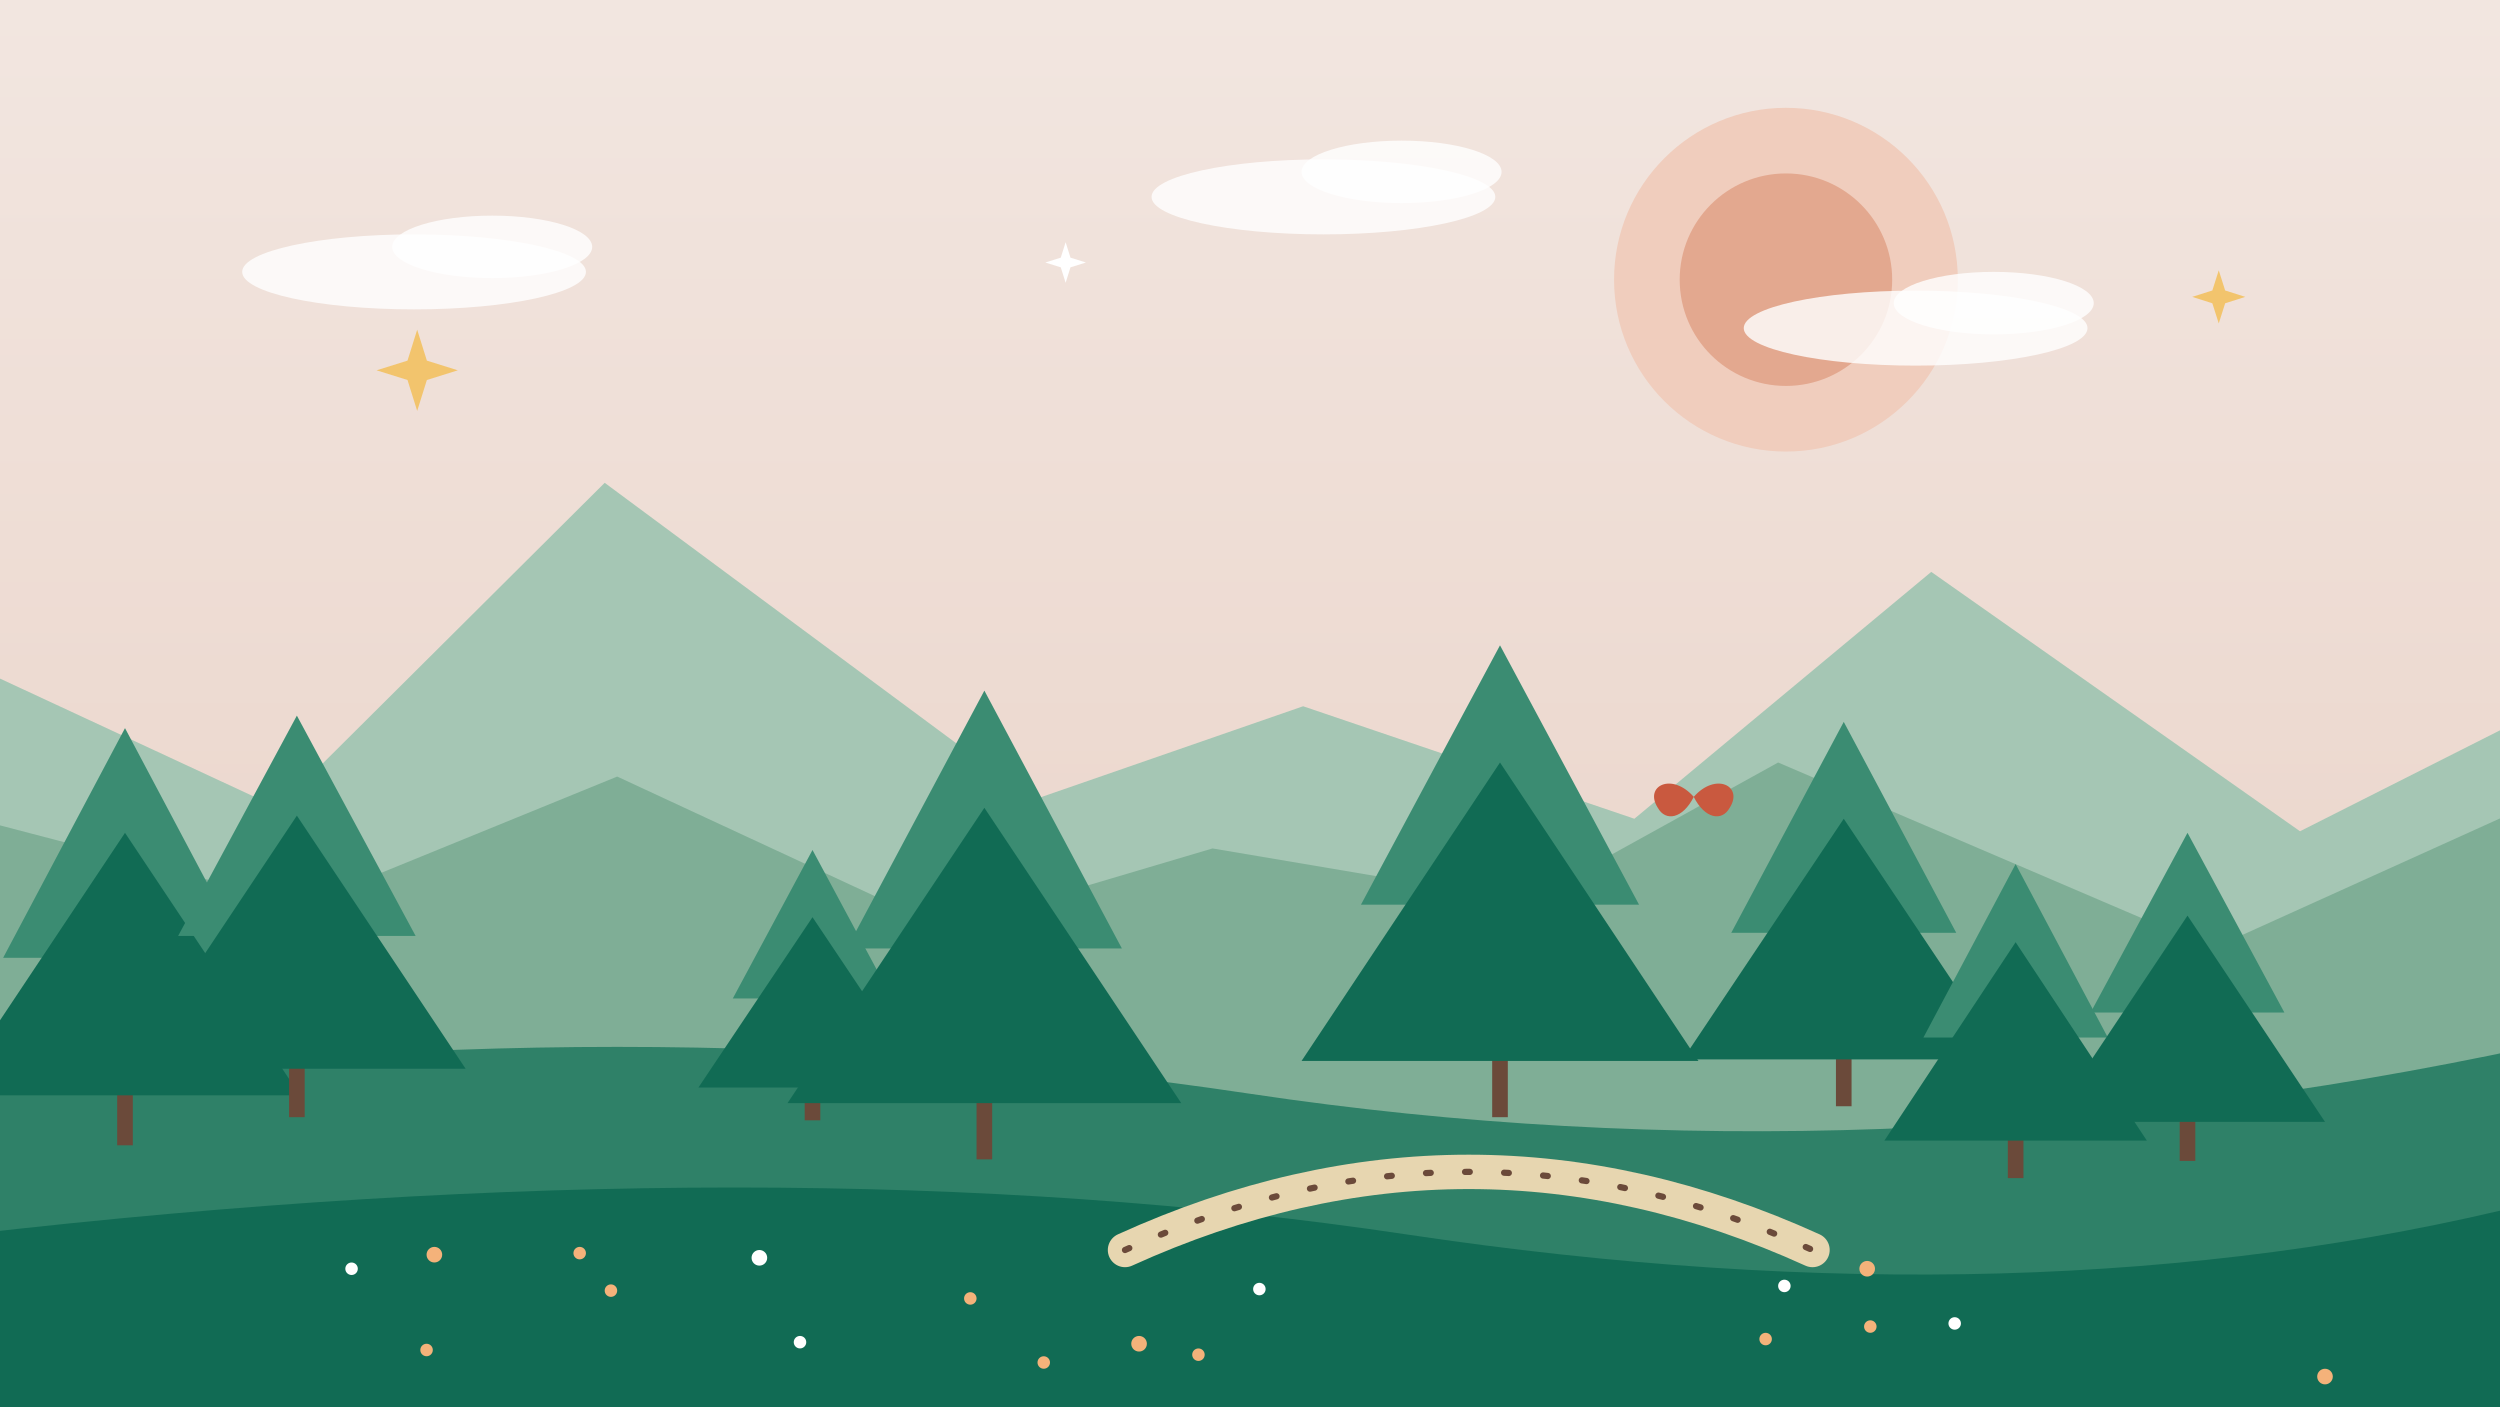
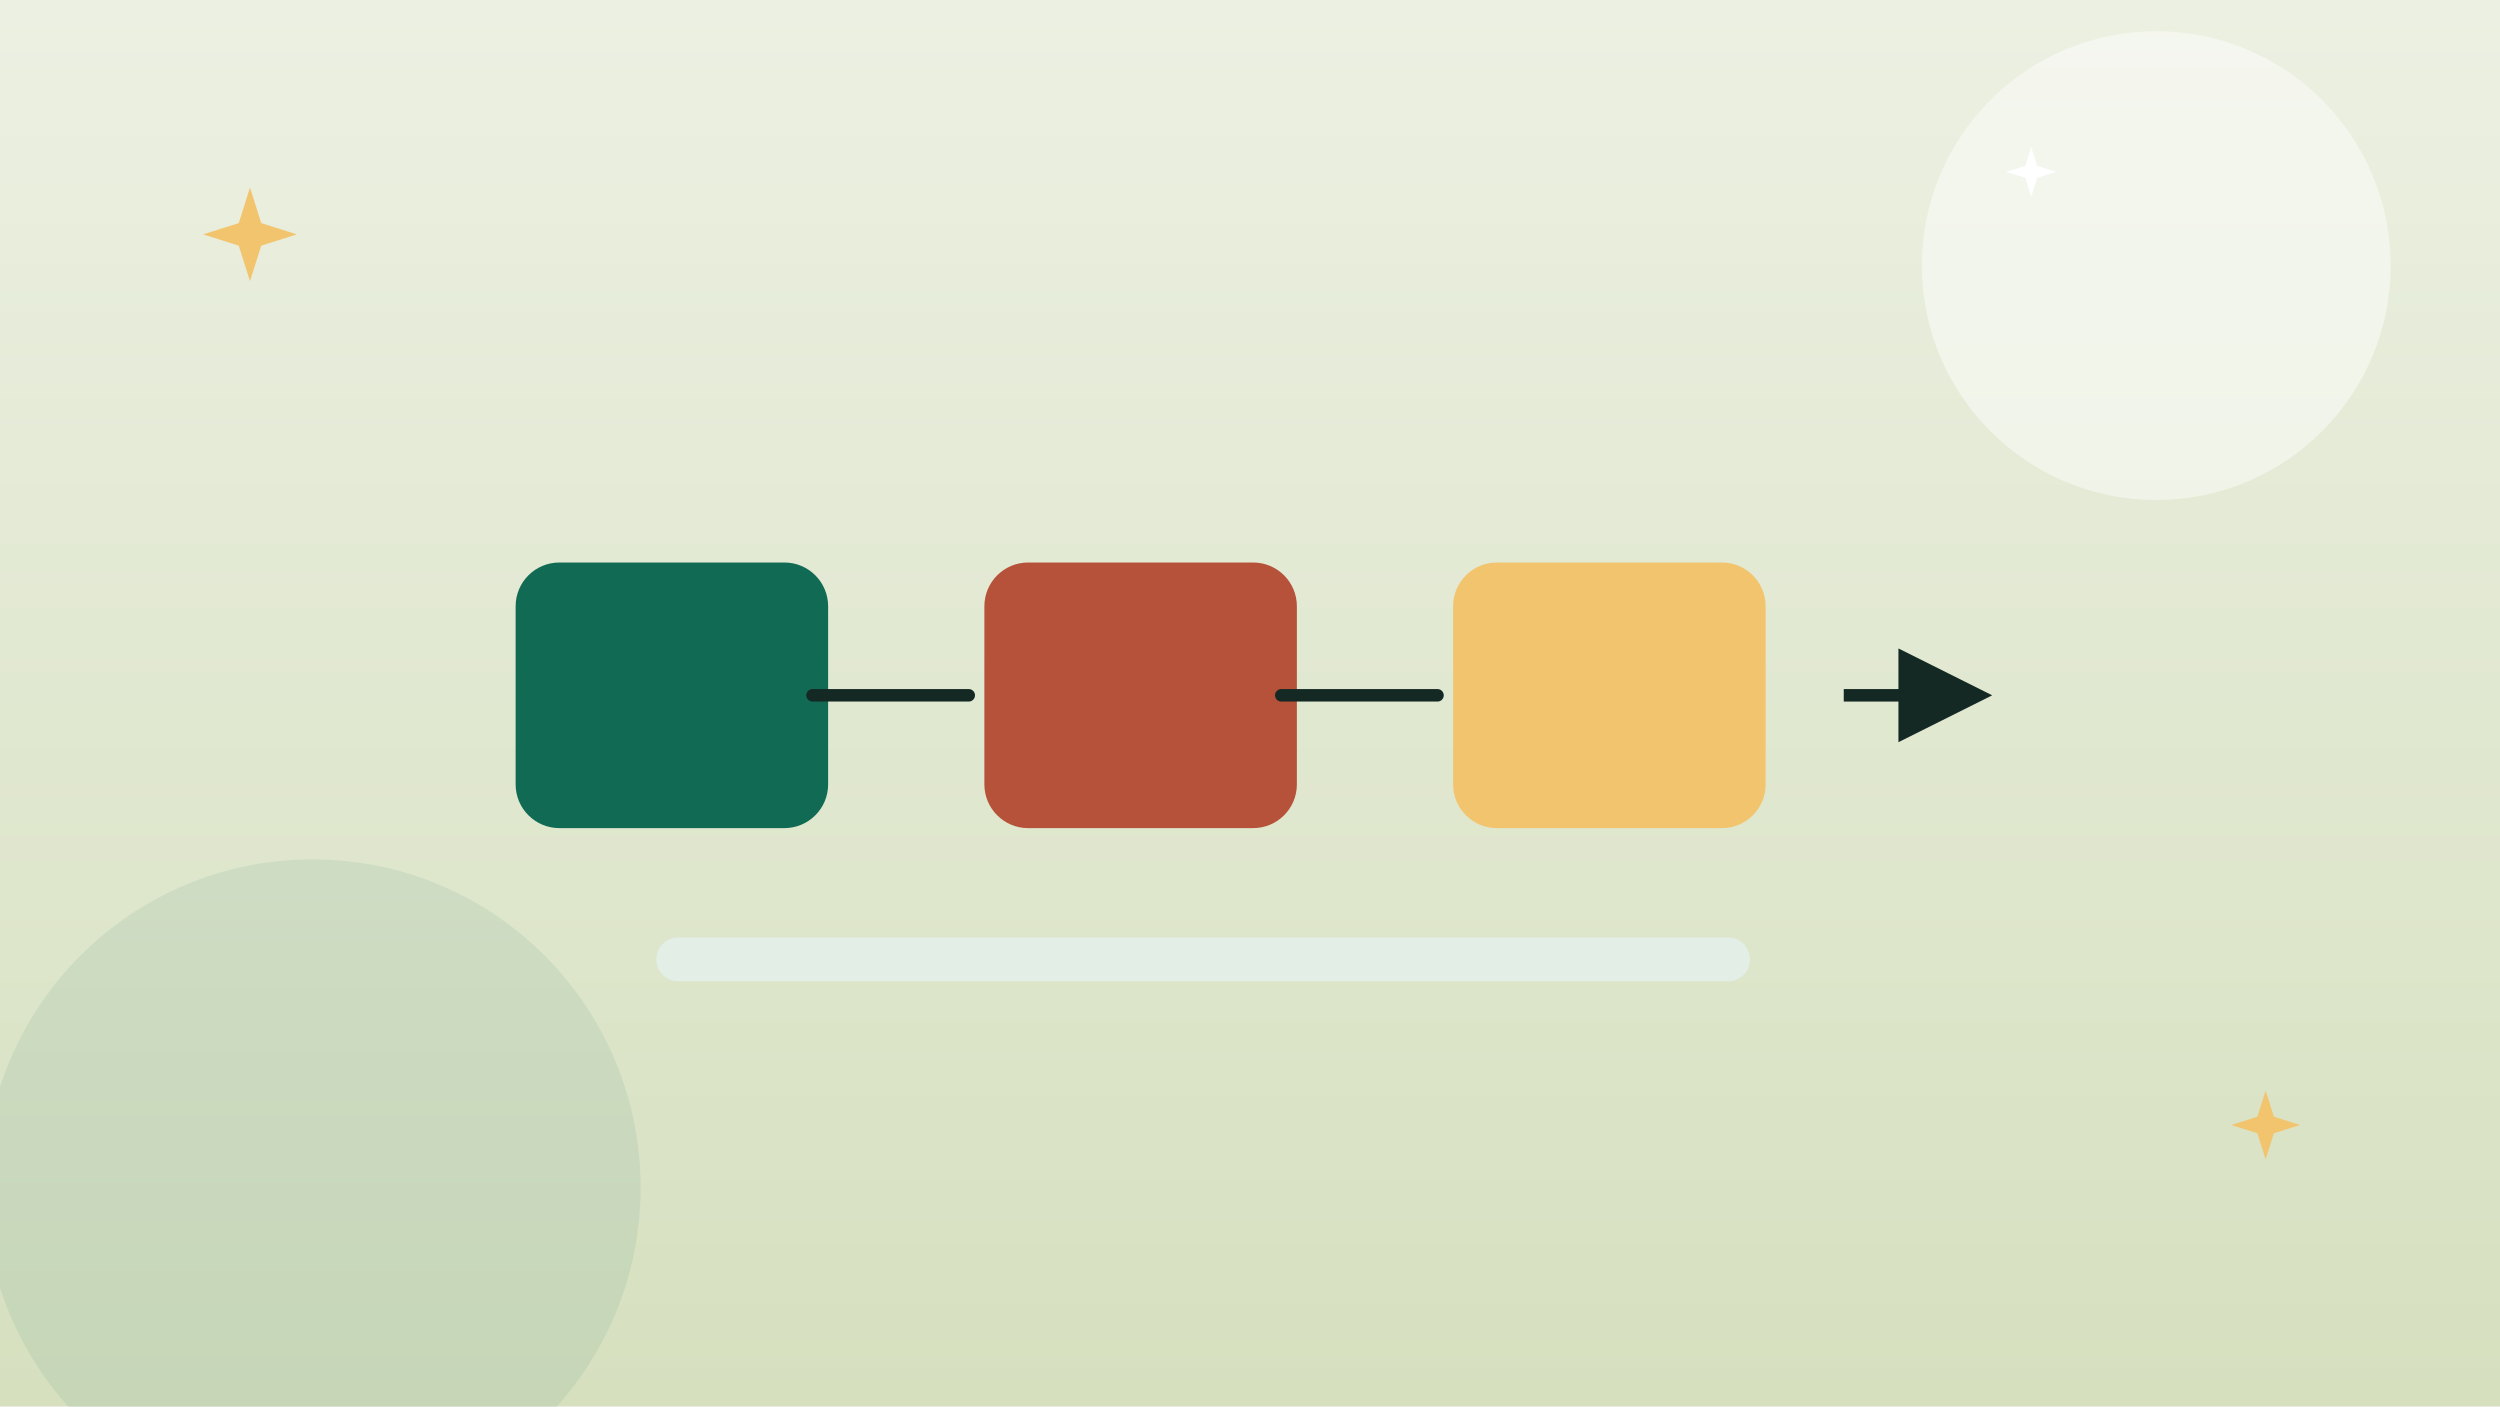
<svg xmlns="http://www.w3.org/2000/svg" viewBox="0 0 1600 900" role="img" aria-label="">
  <defs>
    <linearGradient id="g" x1="0" y1="0" x2="0" y2="1">
-       <stop offset="0" stop-color="#f2e6e0" />
-       <stop offset="1" stop-color="#e8cfc3" />
+       <stop offset="0" stop-color="#ecf0e2" />
+       <stop offset="1" stop-color="#d6e0bf" />
    </linearGradient>
  </defs>
  <rect width="1600" height="900" fill="url(#g)" />
-   <circle cx="1143" cy="179" r="110" fill="#f0cdbd" />
-   <circle cx="1143" cy="179" r="68" fill="#e3a88f" />
-   <ellipse cx="847" cy="126" rx="110" ry="24" fill="#fff" opacity=".8" />
-   <ellipse cx="897" cy="110" rx="64" ry="20" fill="#fff" opacity=".8" />
-   <ellipse cx="1226" cy="210" rx="110" ry="24" fill="#fff" opacity=".8" />
-   <ellipse cx="1276" cy="194" rx="64" ry="20" fill="#fff" opacity=".8" />
-   <ellipse cx="265" cy="174" rx="110" ry="24" fill="#fff" opacity=".8" />
-   <ellipse cx="315" cy="158" rx="64" ry="20" fill="#fff" opacity=".8" />
-   <polygon points="-20 710 -20 425 178 517 387 309 661 512 834 452 1046 524 1236 366 1472 532 1686 424 1929 496 1620 710" fill="#a5c6b4" />
-   <polygon points="-20 790 -20 523 194 579 395 497 604 594 776 543 977 577 1138 488 1416 607 1615 517 1817 592 1620 790" fill="#7fae96" />
-   <path d="M-20 700 Q400 640 800 700 T1620 670 L1620 920 L-20 920Z" fill="#2f8168" />
-   <rect x="75" y="674" width="10" height="59" fill="#6b4a3a" />
-   <path d="M80 466 L158 613 L2 613Z" fill="#3b8c72" />
-   <path d="M80 533 L192 701 L-32 701Z" fill="#116b54" />
-   <rect x="185" y="658" width="10" height="57" fill="#6b4a3a" />
-   <path d="M190 458 L266 599 L114 599Z" fill="#3b8c72" />
-   <path d="M190 522 L298 684 L82 684Z" fill="#116b54" />
-   <rect x="515" y="679" width="10" height="38" fill="#6b4a3a" />
-   <path d="M520 544 L571 639 L469 639Z" fill="#3b8c72" />
-   <path d="M520 587 L593 696 L447 696Z" fill="#116b54" />
-   <rect x="625" y="676" width="10" height="66" fill="#6b4a3a" />
-   <path d="M630 442 L718 607 L542 607Z" fill="#3b8c72" />
-   <path d="M630 517 L756 706 L504 706Z" fill="#116b54" />
-   <rect x="955" y="649" width="10" height="66" fill="#6b4a3a" />
-   <path d="M960 413 L1049 579 L871 579Z" fill="#3b8c72" />
-   <path d="M960 488 L1087 679 L833 679Z" fill="#116b54" />
-   <rect x="1175" y="654" width="10" height="54" fill="#6b4a3a" />
-   <path d="M1180 462 L1252 597 L1108 597Z" fill="#3b8c72" />
-   <path d="M1180 524 L1283 678 L1077 678Z" fill="#116b54" />
-   <rect x="1285" y="710" width="10" height="44" fill="#6b4a3a" />
-   <path d="M1290 553 L1349 664 L1231 664Z" fill="#3b8c72" />
-   <path d="M1290 603 L1374 730 L1206 730Z" fill="#116b54" />
-   <rect x="1395" y="697" width="10" height="46" fill="#6b4a3a" />
-   <path d="M1400 533 L1462 648 L1338 648Z" fill="#3b8c72" />
-   <path d="M1400 586 L1488 718 L1312 718Z" fill="#116b54" />
-   <path d="M-20 790 Q500 730 900 790 T1620 770 L1620 920 L-20 920Z" fill="#116b54" />
-   <path d="M720 800 Q940 700 1160 800" fill="none" stroke="#e7d6b0" stroke-width="22" stroke-linecap="round" />
-   <path d="M720 800 Q940 700 1160 800" fill="none" stroke="#6b4a3a" stroke-width="4" stroke-dasharray="3 22" stroke-linecap="round" />
-   <circle cx="486" cy="805" r="5" fill="#fff" />
-   <circle cx="512" cy="859" r="4" fill="#fff" />
-   <circle cx="729" cy="860" r="5" fill="#f4b27a" />
-   <circle cx="1142" cy="823" r="4" fill="#fff" />
-   <circle cx="621" cy="831" r="4" fill="#f4b27a" />
-   <circle cx="273" cy="864" r="4" fill="#f4b27a" />
-   <circle cx="391" cy="826" r="4" fill="#f4b27a" />
-   <circle cx="371" cy="802" r="4" fill="#f4b27a" />
-   <circle cx="278" cy="803" r="5" fill="#f4b27a" />
-   <circle cx="668" cy="872" r="4" fill="#f4b27a" />
-   <circle cx="1197" cy="849" r="4" fill="#f4b27a" />
-   <circle cx="806" cy="825" r="4" fill="#fff" />
-   <circle cx="1251" cy="847" r="4" fill="#fff" />
-   <circle cx="225" cy="812" r="4" fill="#fff" />
-   <circle cx="1130" cy="857" r="4" fill="#f4b27a" />
-   <circle cx="1488" cy="881" r="5" fill="#f4b27a" />
-   <circle cx="1195" cy="812" r="5" fill="#f4b27a" />
-   <circle cx="767" cy="867" r="4" fill="#f4b27a" />
-   <path transform="translate(267 237)" d="M0-26l6.2 19.8L26 0l-19.8 6.2L0 26l-6.2-19.8L-26 0l19.8-6.2z" fill="#f2c46d" />
-   <path transform="translate(1420 190)" d="M0-17l4.1 12.9L17 0l-12.9 4.1L0 17l-4.1-12.9L-17 0l12.9-4.1z" fill="#f2c46d" />
-   <path transform="translate(682 168)" d="M0-13l3.1 9.9L13 0l-9.9 3.1L0 13l-3.1-9.9L-13 0l9.9-3.1z" fill="#fff" />
-   <g transform="translate(1084 510)">
-     <path d="M0 0c-14-16-32-7-23 7 5 9 16 7 23-7zM0 0c14-16 32-7 23 7-5 9-16 7-23-7z" fill="#c9593f" />
+   <circle cx="1380" cy="170" r="150" fill="#fff" opacity=".45" />
+   <circle cx="200" cy="760" r="210" fill="#116b54" opacity=".08" />
+   <g>
+     <rect x="330" y="360" width="200" height="170" rx="28" fill="#116b54" />
+     <rect x="630" y="360" width="200" height="170" rx="28" fill="#b55239" />
+     <rect x="930" y="360" width="200" height="170" rx="28" fill="#f2c46d" />
+     <line x1="520" y1="445" x2="620" y2="445" stroke="#142824" stroke-width="8" stroke-linecap="round" />
+     <line x1="820" y1="445" x2="920" y2="445" stroke="#142824" stroke-width="8" stroke-linecap="round" />
+     <path d="M1180 445 l60 0" stroke="#142824" stroke-width="8" />
+     <polygon points="1215,415 1275,445 1215,475" fill="#142824" />
+     <rect x="420" y="600" width="700" height="28" rx="14" fill="#e3eee7" />
  </g>
+   <path transform="translate(160 150)" d="M0-30l7.2 22.8L30 0l-22.8 7.2L0 30l-7.2-22.8L-30 0l22.8-7.2z" fill="#f2c46d" />
+   <path transform="translate(1450 720)" d="M0-22l5.3 16.7L22 0l-16.7 5.3L0 22l-5.3-16.7L-22 0l16.7-5.3z" fill="#f2c46d" />
+   <path transform="translate(1300 110)" d="M0-16l3.8 12.2L16 0l-12.2 3.8L0 16l-3.8-12.2L-16 0l12.2-3.8z" fill="#fff" />
</svg>
